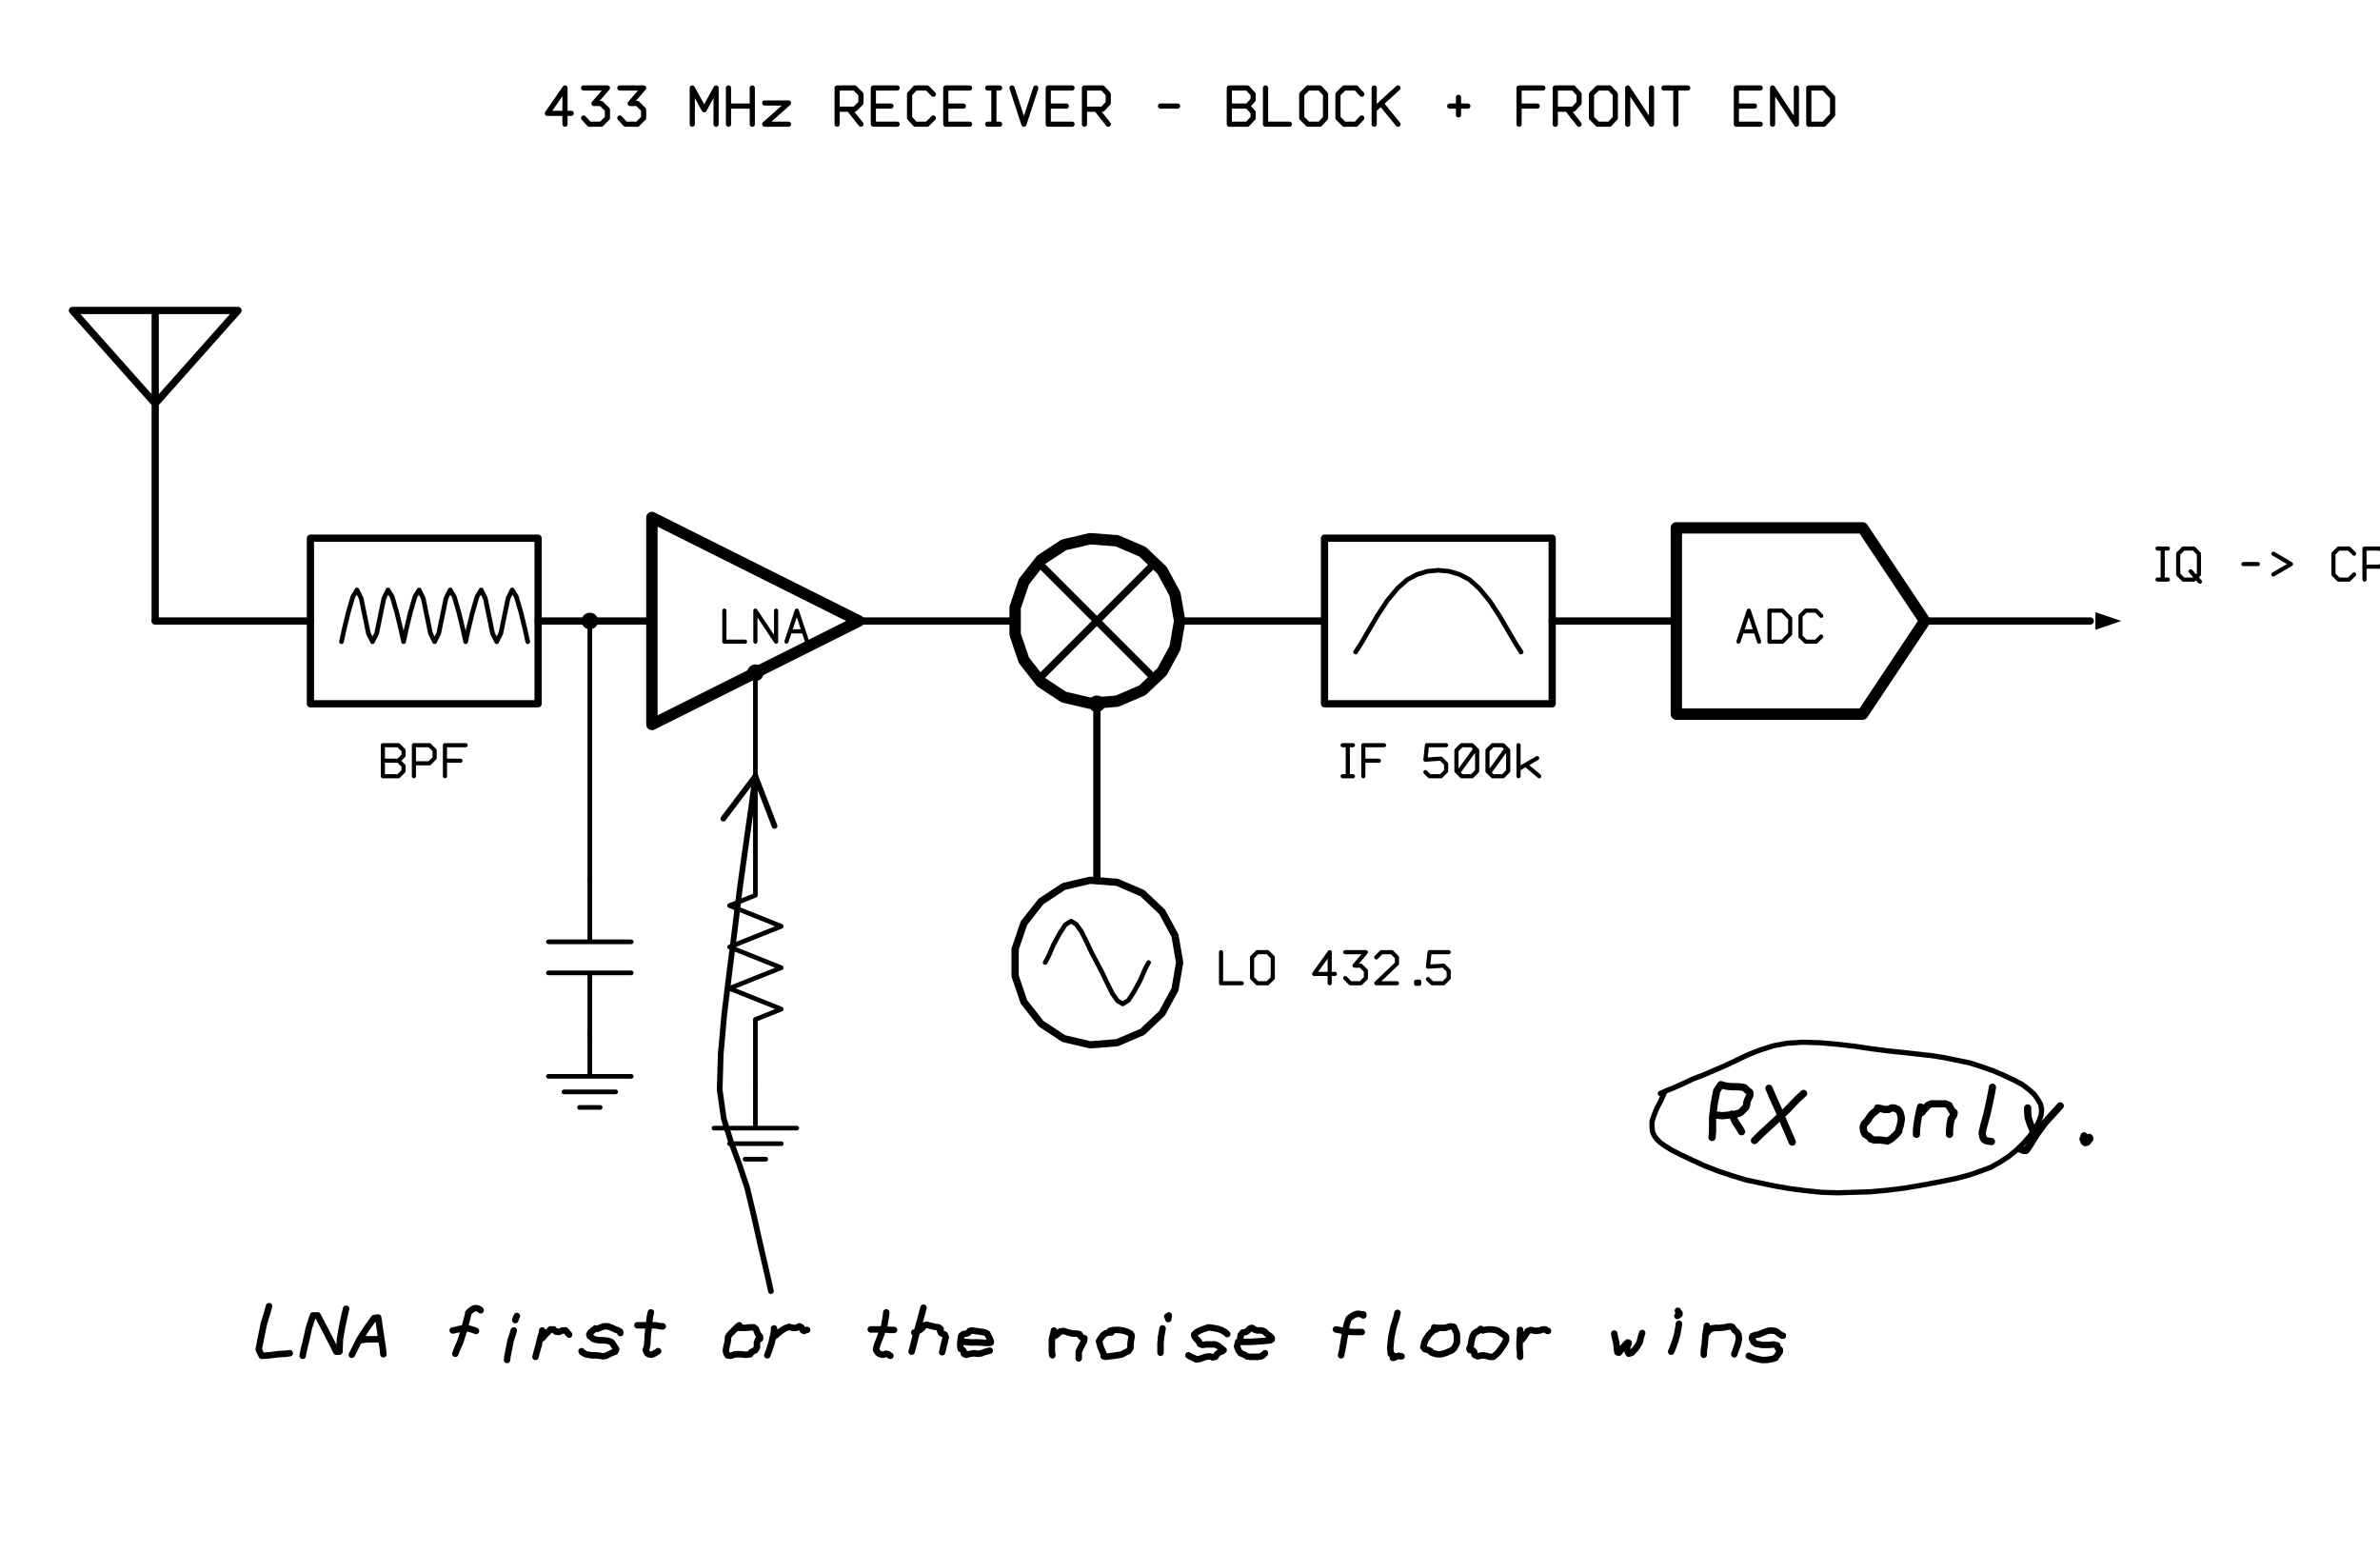
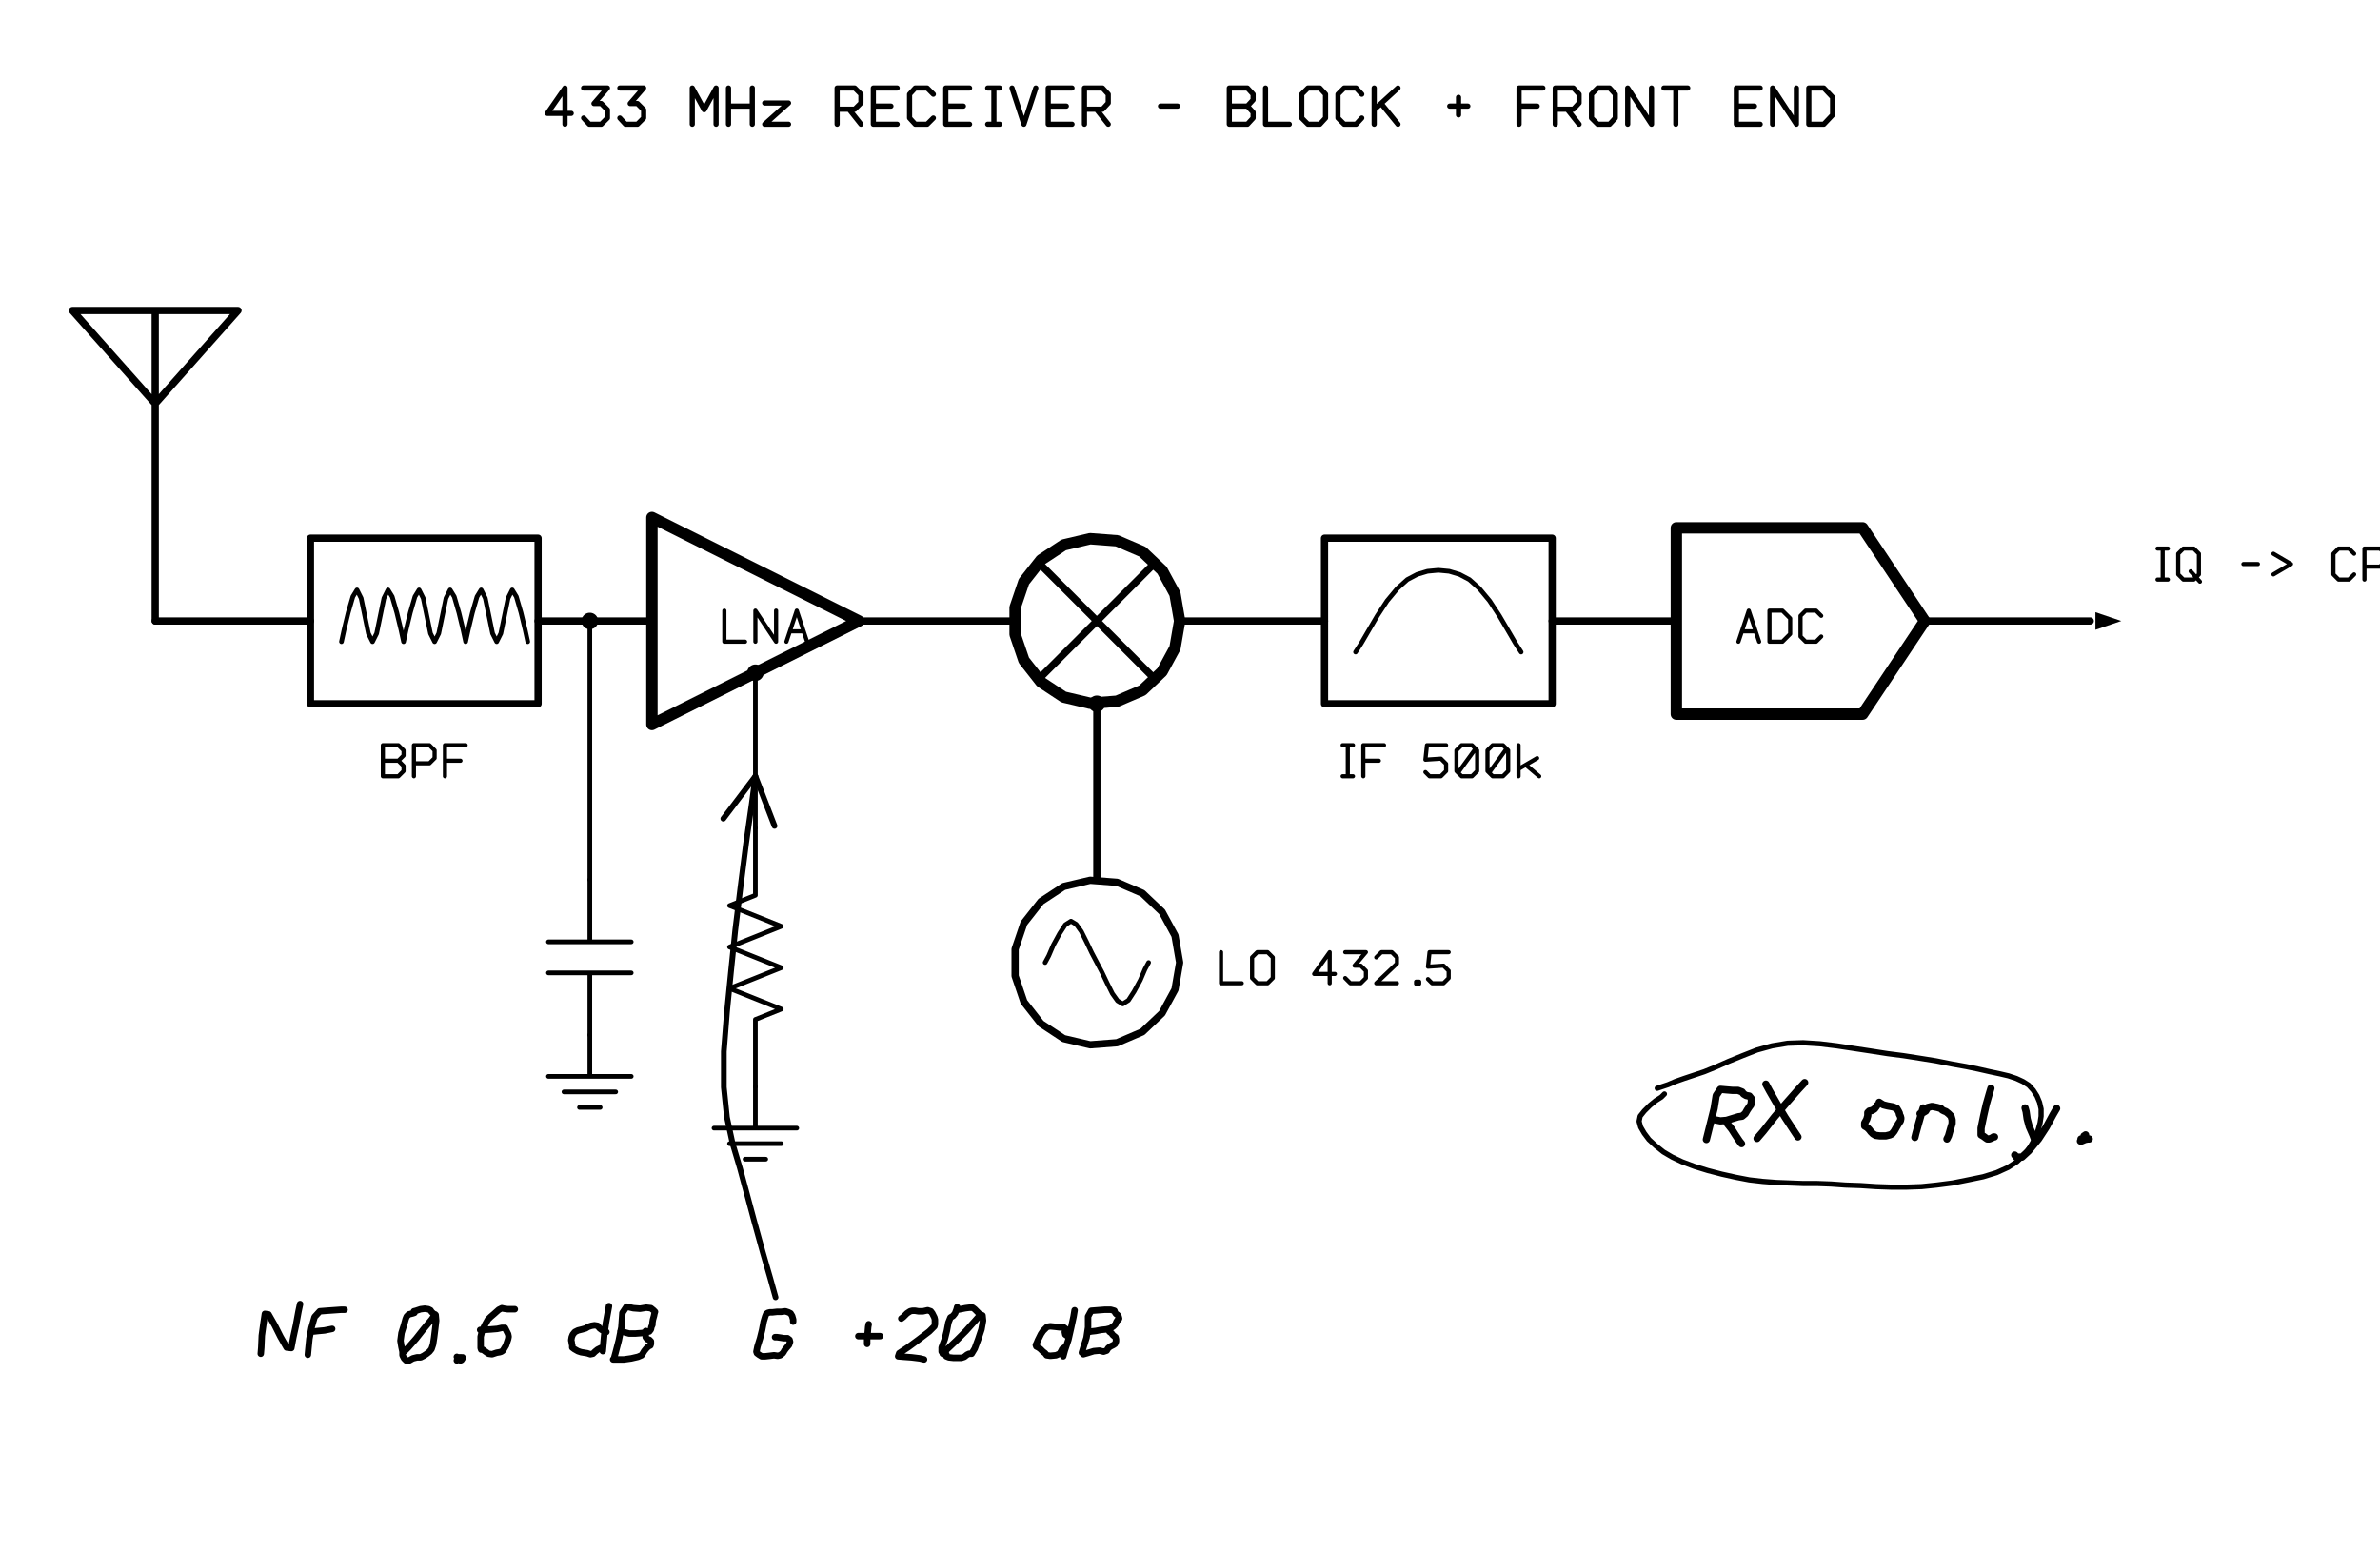
<svg xmlns="http://www.w3.org/2000/svg" viewBox="0 0 460 300">
  <g fill="none" stroke="#000" stroke-linecap="round" stroke-linejoin="round">
    <path d="M109.2 24l0-7-3.4 4.9 4.6 0M112.8 17l4.6 0-2.6 3 1.4 0 1.2 1.2 0 1.6-1.2 1.2-2.3 0-1.1-1.2M119.8 17l4.6 0-2.6 3 1.4 0 1.2 1.2 0 1.6-1.2 1.2-2.3 0-1.1-1.2M133.8 24l0-7 2.3 4.2 2.3-4.2 0 7M140.8 17l0 7M145.4 17l0 7M140.8 20.5l4.6 0M147.8 19.9l4.6 0-4.6 4.1 4.6 0M161.8 24l0-7 3.4 0 1.2 1.2 0 1.7-1.2 1.2-3.4 0M164.1 21.1l2.3 2.9M173.4 17l-4.6 0 0 7 4.6 0M168.8 20.5l3.4 0M180.4 18.2l-1.2-1.2-2.3 0-1.1 1.2 0 4.6 1.1 1.2 2.3 0 1.2-1.2M187.4 17l-4.6 0 0 7 4.6 0M182.8 20.5l3.4 0M190.9 17l2.3 0M192.1 17l0 7M190.9 24l2.3 0M195.6 17l2.3 7 2.3-7M207.2 17l-4.6 0 0 7 4.6 0M202.6 20.5l3.5 0M209.6 24l0-7 3.5 0 1.1 1.2 0 1.7-1.1 1.2-3.5 0M211.9 21.1l2.3 2.9M224.3 20.5l3.3 0M237.6 24l0-7 3.5 0 1.1 1.2 0 1.1-1.1 1.2-3.5 0M241.1 20.5l1.1 1.2 0 1.1-1.1 1.2-3.5 0M244.6 17l0 7 4.6 0M252.8 17l2.3 0 1.1 1.2 0 4.6-1.1 1.2-2.3 0-1.2-1.2 0-4.6 1.2-1.2M263.2 18.2l-1.1-1.2-2.3 0-1.2 1.2 0 4.6 1.2 1.2 2.3 0 1.1-1.2M265.6 17l0 7M270.2 17l-4.6 4.2M267.1 20.2l3.1 3.8M281.9 18.8l0 3.4M280.2 20.5l3.5 0M298.2 17l-4.6 0 0 7M293.6 20.5l3.5 0M300.6 24l0-7 3.5 0 1.1 1.2 0 1.7-1.1 1.2-3.5 0M302.9 21.1l2.3 2.9M308.8 17l2.3 0 1.1 1.2 0 4.6-1.1 1.2-2.3 0-1.2-1.2 0-4.6 1.2-1.2M314.6 24l0-7 4.6 7 0-7M321.6 17l4.6 0M323.9 17l0 7M340.2 17l-4.6 0 0 7 4.6 0M335.6 20.5l3.5 0M342.6 24l0-7 4.6 7 0-7M349.6 17l0 7 2.9 0 1.7-1.8 0-3.4-1.7-1.8-2.9 0" stroke-width="1" />
    <path d="M30 120l0-60M14 60l16 18 16-18M14 60l32 0" stroke-width="1.4" />
    <path d="M30 120l30 0" stroke-width="1.4" />
    <path d="M60 104l44 0 0 32-44 0z" stroke-width="1.4" />
    <path d="M66 124l.5-2.3 .8-3.3 .9-3.1 .8-1.3 .8 1.6 .7 3.4 .7 3.4 .8 1.6 .8-1.6 .7-3.4 .7-3.4 .8-1.6 .8 1.3 .9 3.1 .8 3.3 .5 2.3M78 124l.5-2.3 .8-3.3 .9-3.1 .8-1.3 .8 1.6 .7 3.4 .7 3.4 .8 1.6 .8-1.6 .7-3.4 .7-3.4 .8-1.6 .8 1.3 .9 3.1 .8 3.3 .5 2.3M90 124l.5-2.3 .8-3.3 .9-3.1 .8-1.3 .8 1.6 .7 3.4 .7 3.4 .8 1.6 .8-1.6 .7-3.4 .7-3.4 .8-1.6 .8 1.3 .9 3.1 .8 3.3 .5 2.3" stroke-width="0.9" />
    <path d="M74 150l0-6 3 0 1 1 0 1-1 1-3 0M77 147l1 1 0 1-1 1-3 0M80 150l0-6 3 0 1 1 0 1.5-1 1-3 0M90 144l-4 0 0 6M86 147l3 0" stroke-width="0.8" />
    <path d="M104 120l22 0" stroke-width="1.4" />
    <path d="M126 100l40 20-40 20z" stroke-width="2.2" />
    <path d="M140 118l0 6 4 0M146 124l0-6 4 6 0-6M152 124l2-6 2 6M152.7 122l2.6 0" stroke-width="0.8" />
    <path d="M166 120l30 0" stroke-width="1.4" />
    <path d="M228 120l-.9 5.2-2.5 4.6-3.8 3.6-4.9 2.1-5.2 .4-5.1-1.2-4.4-2.9-3.3-4.2-1.7-5 0-5.2 1.7-5 3.3-4.2 4.4-2.9 5.1-1.2 5.2 .4 4.9 2.1 3.8 3.6 2.5 4.6z" stroke-width="2.2" />
    <path d="M201 109l22 22M201 131l22-22" stroke-width="1.4" />
    <path d="M212 136l0 34" stroke-width="1.4" />
    <path d="M228 186l-.9 5.2-2.5 4.6-3.8 3.6-4.9 2.1-5.2 .4-5.1-1.2-4.4-2.9-3.3-4.2-1.7-5 0-5.2 1.7-5 3.3-4.2 4.4-2.9 5.1-1.2 5.2 .4 4.9 2.1 3.8 3.6 2.5 4.6z" stroke-width="1.4" />
    <path d="M202 186l.7-1.3 .9-2.1 1.2-2.2 1.1-1.7 1.1-.7 1 .6 1 1.4 1 2 1 2.1 1 1.9 1 1.9 1 2.1 1 2 1 1.4 1 .6 1.1-.7 1.1-1.7 1.2-2.2 .9-2.1 .7-1.3" stroke-width="0.9" />
    <path d="M236 184l0 6 4 0M243 184l2 0 1 1 0 4-1 1-2 0-1-1 0-4 1-1M257 190l0-6-3 4.2 4 0M260 184l4 0-2.2 2.6 1.2 0 1 1 0 1.4-1 1-2 0-1-1M266 185l1-1 2 0 1 1 0 1.2-4 3.8 4 0M273.7 189.7l.6 0 0 .4-.6 0 0-.4M280 184l-3.7 0-.3 2.8 3-.2 1 1 0 1.4-1 1-2.2 0-.8-.8" stroke-width="0.8" />
    <path d="M228 120l28 0" stroke-width="1.4" />
    <path d="M256 104l44 0 0 32-44 0z" stroke-width="1.4" />
    <path d="M262 126l1.1-1.7 1.4-2.4 1.7-2.9 1.9-2.9 2-2.4 1.9-1.7 1.9-1 2-.6 2.1-.2 2.1 .2 2 .6 1.9 1 1.9 1.7 2 2.4 1.9 2.9 1.7 2.9 1.4 2.4 1.1 1.7" stroke-width="0.9" />
    <path d="M259.5 144l2 0M260.5 144l0 6M259.5 150l2 0M267.5 144l-4 0 0 6M263.5 147l3 0M279.5 144l-3.7 0-.3 2.8 3-.2 1 1 0 1.4-1 1-2.2 0-.8-.8M282.5 144l2 0 1 1 0 4-1 1-2 0-1-1 0-4 1-1M285.1 144.8l-3.2 4.4M288.5 144l2 0 1 1 0 4-1 1-2 0-1-1 0-4 1-1M291.1 144.8l-3.2 4.4M293.5 144l0 6M297.1 146.5l-3.6 2.1M294.9 147.8l2.6 2.2" stroke-width="0.8" />
    <path d="M300 120l24 0" stroke-width="1.4" />
    <path d="M324 102l36 0 12 18-12 18-36 0z" stroke-width="2.2" />
    <path d="M336 124l2-6 2 6M336.7 122l2.6 0M342 118l0 6 2.5 0 1.5-1.5 0-3-1.5-1.5-2.5 0M352 119l-1-1-2 0-1 1 0 4 1 1 2 0 1-1" stroke-width="0.8" />
    <path d="M372 120l32 0" stroke-width="1.4" />
    <path d="M410 120l-5 1.7 0-3.4z" fill="#000" stroke="none" fill-rule="evenodd" />
    <path d="M417 106l2 0M418 106l0 6M417 112l2 0M422 106l2 0 1 1 0 4-1 1-2 0-1-1 0-4 1-1M423.4 110.4l1.8 2M433.6 109l2.8 0M439.4 107l3.4 2-3.4 2M455 107l-1-1-2 0-1 1 0 4 1 1 2 0 1-1M457 112l0-6 3 0 1 1 0 1.5-1 1-3 0M463 106l0 5 1 1 2 0 1-1 0-5" stroke-width="0.8" />
    <path d="M146 130l0 30" stroke-width="0.9" />
    <path d="M146 160l0 13-5 2 10 4-10 4 10 4-10 4 10 4-5 2 0 13" stroke-width="0.9" />
    <path d="M146 210l0 8M138 218l16 0M141 221l10 0M144 224l4 0" stroke-width="0.9" />
    <path d="M114 120l0 50" stroke-width="0.9" />
    <path d="M114 170l0 12M106 182l16 0M106 188l16 0M114 188l0 12" stroke-width="0.9" />
    <path d="M114 200l0 8M106 208l16 0M109 211l10 0M112 214l4 0" stroke-width="0.9" />
    <path d="M114 120h0M146 130h0M212 136h0" stroke-width="3.2" />
-     <path d="M52 252.4l-.3 1.1-.7 2.3-.5 2.4-.5 2.6 .6 1.2 1.5-.1 1.5-.2 1.6-.1 .8-.1M58.5 262l.2-1.1 .5-2 .5-2.3 .8-2.4 .9 0 1.2 2.3 1.2 2.3 1.2 2.4 .6 0 .1-2.4 .4-2.3 .5-2.4 .3-1.2M68 261.8l.5-1 1-2 1.3-2 1.5-2.1 .8-.1 .3 2.1 .3 2 .3 2 .1 1M69.8 259l.4-.1 .8-.1 .9 0 1.1 0 .5 .1M92.9 253.2l-.1-.1-.3-.2-.4-.1-.4 0-.4 .2-.5 .4-.3 .3 0 .2-.3 1.2-.6 2.2-.6 1.9-.7 1.6-.3 .8M87.5 257.1l.6-.1 1.2-.3 1.2 0 1 .3 .5 .2M99.3 257.1l-.2 .7-.4 1.2-.3 1.5-.3 1.5-.1 .8M99.9 254.3l-.1 .2-.1 .3-.1 .2 0 .1 0 0M104.8 257.1l-.1 .6-.3 1-.3 1.3-.4 1.4-.2 .8M104.8 258.6l.2-.2 .3-.4 .5-.5 .6-.6 .6 0 .4 .4 .6 .1 .7-.3 .6 0 .3 .3 .2 .3 .1 .1 .1 .1M119.9 257.6l0-.1-.1-.2-.3-.2-.6-.2-.6-.3-.8-.3-.8 0-.8 .3-.5 .2-.3-.1-.4 .3-.6 .5-.2 .4 .1 .3 .3 .2 .3 .3 .6 .2 .7 .1 .8 0 .8 .1 .6 .2 .3 .3 .3 .5 .4 .6-.2 .5-.8 .3-.6 .3-.4 .2-.5 .1-.6-.1-.7-.1-.9 0-.7-.1-.5-.1-.3-.2-.4-.2-.1-.2M125.8 253.6l-.2 .9-.2 1.7-.2 1.8-.1 1.8-.2 .9-.1 .1 .1 .3 .2 .4 .3 .2 .5 .1 .5-.2 .5-.3 .3-.2M123.2 256.1l.7 0 1.6 0 1.2 0 1 .2 .4 0M142.7 256.6l.5 0 .9 0 .8-.1 .8 0 .4 .3 .2 .5 .2 .5 .4 .5 0 .4-.4 .2-.2 .6 0 .9-.3 .5-.4 .2-.4 .2-.2 .4-.8 .1-1.1-.1-1 0-.9 .3-.6-.1-.2-.4-.1-.4 0-.2 .1-.6 .2-.8 .1-.7 0-.4 .3-.5 .6-.6 .5-.5 .5-.5 .3-.2M149.6 256.7l0 .5-.2 1.1-.3 1.3-.5 1.5-.3 .8M149.3 258.6l.3-.3 .5-.4 .7-.6 .9-.6 .8-.3 .8 .2 .6 0 .6-.3 .4 .2 .2 .5 .3 .2 .4-.2 .2 0M171.3 253.6l-.1 .9-.3 1.7-.6 1.7-.7 1.8-.3 1.1 .3 .5 .3 .3 .3 .1 .5 .1 .5-.2 .5 .1 .2 .2 .2 .1M168.3 256.9l.5 0 1 0 1.1 0 1.3 .1 .6 0M178.5 252.7l-.3 1.1-.6 2.2-.6 2.1-.5 2-.3 1.1M176.7 257.5l.4-.1 .7-.4 .5-.4 .2-.4 .5-.2 .9 .2 .8 .2 .7 .1 .4 .3-.1 .4 .2 .4 .7 .3 .2 .5-.2 .8-.2 .8-.2 .9-.1 .4M185.8 259.3l.6 0 1.1 .1 1.3 0 1.7 .1 .9 0 .1-.1 0-.2-.1-.3-.2-.4-.2-.4-.2-.4-.4-.2-.5-.1-.7-.1-.7-.1-.7-.1-.4 .1-.2 .3-.4 .2-.6 .1-.4 .3-.1 .7-.1 .7 0 .7 .1 .5 .4 .2 .2 .3 0 .4 .4 .2 .9-.2 .7-.1 .5 .1 .4 0 .5-.1 .5-.2 .7-.2 .4-.1M203.4 261.9l-.1-.6 0-1.3 0-1.2 .3-1.1 .1-.6M203.6 258.2l.1 0 .3-.1 .4-.3 .5-.5 .7-.1 .9 .3 .8 .2 .8 0 .5 .1 .3 .5 .3 .2 .4 .1-.1 .6-.6 1.1-.4 .9 0 .9 0 .4M214.5 257.2l.3-.1 .6-.1 .8 0 .8 .1 .7 .2 .4 .2 .4 .2 .2 .3 0 .4-.1 .5-.1 .8 0 .8-.4 .6-.7 .3-.5 .3-.4 .1-.6 .1-.7 .1-.8 .1-.7 .1-.4-.1 0-.5-.2-.4-.2-.5-.2-.4-.1-.5-.1-.3-.1-.3 .3-.5 .5-.7 .6-.4 .6-.1 .4 0M224.7 256.7l-.1 .6-.2 1.1-.1 1.2 0 1.2 0 .6M225.6 254.4l.1 0 .2-.2 0 .1-.1 .4 0 .2M237.2 257.8l-.2-.2-.4-.3-.4-.2-.2-.1-.6-.2-1-.2-.8-.1-.6 .2-.6 .2-.7 .3-.5 .3-.4 .4 .1 .4 .4 .5 .4 .4 .2 .5 .5 .2 .7-.1 .9 0 .9 0 .6 .3 .4 .3 .3 .3 .3 .2-.2 .2-.6 .2-.5 .4-.3 .5-.5 .1-.6-.2-.8 .1-1.1 .4-.7 .1-.3-.2-.5-.2-.4-.2-.3-.2M239.3 259.3l.8 0 1.7 0 1.5-.1 1.4-.1 .8-.1 .2-.1 .1-.1 0-.2-.2-.3-.4-.3-.4-.3-.4-.4-.6-.2-.8 0-.6-.2-.4-.3-.4 .1-.4 .4-.4 .3-.6 .1-.4 .5-.1 .8-.2 .6-.3 .3-.1 .5 .3 .8 .4 .5 .5 .2 .4 .2 .3 .2 .6 .1 .9 0 .6 0 .6-.1 .4-.2 .3-.3 .1-.1M263.5 254.2l0-.1 0-.1-.3 0-.5-.1-.5 0-.5 .2-.5 .3-.5 .4-.4 1.1-.3 1.6-.3 1.8-.3 1.7-.2 .9M258.2 256.9l.6 .1 1.3 .3 1.3 .1 1.2 0 .6 0M270.1 253.7l-.2 .9-.6 1.9-.4 1.9-.2 2.1 .1 1.1 .3 .2 .2 .2-.1 .4 .2 0 .6-.3 .4-.1 .3 .1 .2 0M277.2 256.5l.4 .1 .8 0 .9 0 1-.3 .7 .1 .2 .5 .2 .4 .1 .2 .1 .6 0 .7 0 .5 0 .2-.2 .4-.4 .7-.5 .4-.5 .2-.7 .3-.8 .2-.7 0-.8-.2-.4-.2-.1-.2-.4-.2-.7-.2-.3-.4 .2-.8 .2-.6 .3-.4 .4-.6 .6-.6 .4-.3 .3-.1 .1 0M286.6 257.1l.3-.1 .7-.1 .7 0 .7 .1 .6 .2 .5 .4 .5 .3 .4 .3 .1 .3 0 .4-.2 .5-.3 .5-.4 .6-.5 .7-.5 .5-.6 .5-.7 0-.6-.2-.8-.1-.9 .2-.6-.3-.1-.6-.3-.3-.5 0-.1-.3 .3-.7 .1-.8 .2-.8 .3-.6 .6-.4 .4-.2 .2-.2 .1-.1M293.8 257l0 .7-.1 1.5 0 1.3 .1 1.1 0 .6M293.9 259.1l.2-.2 .3-.3 .4-.6 .5-.8 .6-.2 .9 .2 .8-.1 .6-.2 .5 0 .3 .2 .2 .1-.1 0 0 0M312 257.7l.1 .6 .3 1.2 .1 1 .1 .8 .3 .1 .6-.8 .6-.7 .5-.5 .2 .1-.3 .8 0 .7 .3 .6 .6-.2 .9-1 .6-1 .3-1.2 .2-.6M324.5 255.8l-.1 .7-.2 1.2-.4 1.4-.5 1.4-.3 .7M324.3 253.3l.1 .2 .2 .2 0 .3-.3 .2-.1 .1M329.3 261.8l0-.7 .2-1.4 .1-1.4 .2-1.4 .1-.7M329.6 258l.2-.3 .6-.7 .4-.3 .2 0 .6-.1 .9 0 .8-.1 1-.2 .5 .1 .2 .3 .3 .4 .4 .3 .3 .5 .1 .8-.2 1-.5 1.4-.2 .6M344.6 258.1l-.2 0-.3-.2-.3-.2-.3-.3-.4-.2-.8-.1-.7 .1-.8 .3-.7 .3-.4 .1-.5 .1-.5 .2-.1 .4 .3 .7 .5 .4 .7 .1 .5 .1 .5 0 .8 0 1-.1 .6 .2 0 .3 .2 .3 .3 .2 0 .4-.4 .6-.3 .4-.1 .2-.6 .2-1.1 .2-1 0-.9-.2-.5-.1-.1-.1-.3-.1-.5-.2-.2-.1" stroke-width="1.25" />
-     <path d="M149 249.5l-.8-3.6-1.2-5.2-1.3-5.8-1.3-5.4-1.5-4.5-1.6-4.3-1.4-4.5-.8-5.6 .2-6.9 .7-7.8 1-8.2 1-7.9 1-8.2 1.2-8.6 1.1-7.7 .7-5.3" stroke-width="1.1" />
+     <path d="M50.4 261.6l.1-1.2 .1-2.3 .3-2.2 .3-2 .7 .1 1.2 2.1 1.1 2.2 1.2 2.1 .9 .1 .4-2.1 .5-2.3 .5-2.7 .3-1.4M66.6 253.1l-.7 0-1.4 .1-1.4 .1-1.3 .1-1 1.1-.6 2.1-.4 2.1-.2 2-.1 1.1M60.2 257.3l.5 0 .9-.1 1.1-.1 1-.2 .5-.1M80 253.4l.4-.1 .9-.3 .8-.1 .7 .1 .4 .2 .2 .3 .3 .3 .5 .3 .1 1.1-.2 1.7-.2 1.6-.2 1.3-.3 .9-.4 .5-.5 .4-.6 .4-.6 .3-.7 0-.8 .2-.7 .4-.6 0-.4-.4-.3-.6 0-.7-.2-.9-.2-1.2 .2-1.5 .5-1.6 .3-1.1 .2-.5 .4-.4 .8-.2 .3-.1M84.1 254l-.7 1-1.5 1.8-1.5 1.9-1.5 1.7-.8 .8M88.4 262.4l.2-.1 .4 0 .2 0 .2 .1 0 0 0-.1 0 .2-.2 .3-.2 .1-.2-.2-.2 0-.3 .2 0 0 .2-.2 .1-.2-.2-.2-.1-.1M99.5 253l-.4 0-1 0-.7-.1-.4-.1-.6 .3-.9 .8-.7 .6-.5 .5-.5 .9-.6 1.2-.3 1.2 0 1 0 .8 0 .4 .1 .3 .3 0 .4 .3 .7 .5 .7 .1 .9-.3 .6-.1 .3-.1 .3-.2 .3-.5 .3-.5 .2-.6 .2-.6 .1-.5-.1-.5-.2-.4-.2-.4-.2-.4-.6 0-.9 .2-1.2 .1-1.4 .1-.7 0M117.7 252.4l-.2 1.1-.4 2.2-.3 2.1-.2 2.2-.1 1.1M117.2 257.4l-.3-.1-.6-.3-.4-.3-.4-.5-.6-.1-.6 .1-.6 .2-.5 .3-.7 .2-.8 .2-.6 .3-.4 .5-.2 .5-.1 .6 .1 .4 0 .2 .1 .3 0 .5 .4 .3 .7 .4 .6 .2 .6 .1 .6 .1 .6 .2 .5-.1 .4-.4 .5-.4 .6-.3 .4-.1M118.7 262.4l.3-1.1 .6-2.3 .5-2.5 .2-2.8 .8-1.2 1.3 .3 1.3 .1 1.2-.2 .9 .1 .5 .4 .3 .3-.1 .3-.1 .5-.2 .7-.1 .6 0 .4-.2 .4-.1 .5-.3 .4-.5 .1-.9 .2-1.3 .1-1.2 0-1.1-.3-.6-.1M124.8 257.2l0 .4 0 .8 .3 .4 .4 .1 .3 .3 0 .5-.1 .3-.4 .2-.4 .4-.4 .5-.3 .5-.2 .3-.7 .3-1.3 .3-1.4 .2-1.4 0-.7 0M153.3 255.4l0-.4-.2-.7-.3-.5-.4-.2-.6-.2-.8 .1-.8 0-.9 .1-.5 0-.4 .1-.3 .2-.2 .5-.3 1-.3 1.6-.4 1.6-.5 1.6-.2 1 .1 .3 .4 .3 .5 .3 .7 0 .9-.1 .8-.1 .7 .1 .5-.1 .5-.4 .2-.3 .1-.2 .3-.4 .6-.7 .2-.6-.1-.4-.4-.3-.7 0-.6-.1-.7-.1-.4 0M167.9 255.9l-.1 .5-.1 1.2-.1 1 0 .7 0 .4M165.9 258.2l.6 0 1 0 1 0 1.1 0 .5 0M174.2 254.8l.4-.3 .7-.7 .6-.4 .4-.1 .6 0 .6 .1 .9 0 .9-.2 .6 .2 .3 .4 .2 .4 .2 .4 .1 .4 0 .5 0 .4-.1 .4-1 1-2.1 1.6-1.9 1.4-1.8 1.2-.2 .6 1.2 .1 1.4 .1 1.6 .2 .8 .2M185.1 253.1l.5-.1 1-.2 .8-.1 .6 0 .4 .3 .4 .4 .5 .5 .6 .3 .1 1-.3 1.7-.6 1.8-.7 1.9-.6 1-.5 0-.4 .2-.5 .4-.6 .2-.7 0-.8 0-.9-.1-.5-.2 0-.4-.4-.3-.5-.2 0-.8 .6-1.6 .4-1.6 .3-1.6 .4-1 .5-.3 .4-.5 .3-.8 .1-.4M189.2 254.4l-.8 .9-1.7 1.9-1.8 1.8-1.8 1.7-.9 .9M207.7 253.2l-.2 1.2-.5 2.3-.5 2.2-.7 2.1-.3 1.1M206.3 258.2l-.1-.1-.3-.2-.1-.5 .2-.6-.4-.3-.8 0-.8-.1-1-.1-.6 .1-.4 .4-.4 .4-.4 .6-.3 .6-.3 .6-.2 .5-.2 .4 .1 .3 .4 .2 .4 .3 .5 .5 .4 .3 .3 .4 .7 .1 1.1-.1 .7-.3 .3-.5 .2-.4 .3-.2 .1-.1M209.1 261.4l.3-1 .6-1.9 .3-2 0-2.1 .6-1.1 1.3-.1 1.3-.1 1.2 0 .7 .2 .1 .3 .2 .3 .3 .2 .2 .3 .1 .4-.1 .2-.2 .1-.2 .3-.2 .5-.4 .4-.6 .4-.8 .2-1 .1-1 .2-.9 .1-.5 .1M214.4 257.3l.1 .1 .3 .2 .3 .4 .5 .4 .1 .4 0 .4-.1 .3-.1 .2-.3 .2-.6 .3-.4 .3-.3 .5-.6 .2-.8-.2-1.1 .1-1.3 .4-.7 .2" stroke-width="1.25" />
+     <path d="M149.9 250.7l-1-3.6-1.5-5.2-1.6-5.8-1.5-5.6-1.3-4.8-1.4-4.7-1.1-5.1-.6-5.8 0-6.9 .6-7.6 .8-8 .8-7.8 1-8.2 1.1-8.6 1.1-7.7 .7-5.3" stroke-width="1.1" />
    <path d="M149.7 159.6l-3.7-9.6-6.2 8.2" stroke-width="1.1" />
-     <path d="M330.9 219.8l.1-1.3 0-2.5 .3-2.6 .5-2.6 .8-1.2 1.1 .3 1.1 .1 1.2 0 .8 .1 .4 .1 .4 .4 .6 .5 0 .6-.4 .8-.2 .6 0 .4-.2 .5-.5 .5-.4 .4-.3 .2-.8 .2-1.4 .2-1.1 .1-1-.1-.4 0M334.7 215.3l.2 .4 .4 .9 .5 .8 .6 .9 .2 .4M341.9 210.3l.6 1.4 1.3 2.9 1.1 2.6 1 2.3 .5 1.2M348.6 211.3l-1.2 1.1-2.2 2.3-2.4 2.2-2.5 2.3-1.2 1.2M362.9 214.1l.5 .1 .9 .2 .7 0 .6-.3 .5 0 .7 .3 .4 .5 .2 .7 .1 .6-.1 .6-.1 .6-.2 .6-.1 .4 0 .2-.5 .6-1 .9-.7 .4-.5-.1-.8-.1-1.2 0-.7-.2-.2-.3-.4-.3-.5-.3-.3-.6-.1-.8 .2-.6 .4-.4 .4-.5 .3-.5 .5-.6 .8-.6 .3-.4M370.4 219.2l0-.6 .1-1.1 .2-1.3 .3-1.5 .2-.8M371.4 215l.1-.1 .2-.3 .4-.4 .5-.6 .7-.3 .7 0 .9 0 1.1 0 .7 .3 .3 .6 .3 .5 .4 .3-.1 .5-.5 .8-.2 1-.1 1.2 0 .7M385.1 210.1l-.2 1.1-.4 2-.5 2.2-.6 2.2-.3 1.3 .1 .6 .1 .4 .2 .3 .3 .2 .3 .1 .3 0 .4 .1 .1 0M391.9 214.1l0 .7 .1 1.2 .4 1.2 .5 1.2 .2 .7M398.2 213.7l-1 1.1-2 2.2-1.6 2.2-1.3 2.1-.7 1-.1 0-.4 0-.5-.2-.3-.1M402.8 219.5l.2 .2 .4 .4 .3 .1 .2-.1 0-.2-.1-.1-.2 .2-.2 .4 0 .2 .1 0-.1 .1-.4 .1-.2-.2-.1-.4 0-.1-.1 0 0 0" stroke-width="1.4" />
-     <path d="M320.9 211.3l1.1-.5 1.5-.6 1.8-.8 1.9-.9 2.1-.8 2.1-.9 2.1-.9 2.1-1 2.3-1.1 2.3-.9 2.5-.8 2.7-.5 3-.2 3.3 .1 3.5 .3 3.4 .4 3.4 .5 3.1 .4 2.9 .3 2.7 .3 2.7 .3 2.5 .4 2.4 .5 2.4 .5 2.2 .7 2.3 .8 2.1 .9 1.9 .9 1.7 .9 1.3 1 1 .9 .7 1 .5 .9 .2 1-.1 1.1-.4 1.1-.6 1.3-1 1.4-1.3 1.5-1.4 1.4-1.6 1.3-1.7 1.1-1.8 1-1.9 .7-2 .7-2.2 .6-2.3 .5-2.6 .5-2.7 .5-3 .5-3.2 .4-3.3 .3-3.2 .1-3.1 .1-3.1-.1-3-.3-3.1-.4-2.9-.5-2.9-.6-2.8-.6-2.6-.8-2.7-.9-2.6-1-2.4-1.1-2.1-1-1.8-.9-1.3-.8-1-.7-.7-.7-.5-.7-.3-.7-.1-.9 0-1.1 .4-1.2 .5-1.3 .7-1.3 .5-1.1 .3-.7" stroke-width="1" />
+     <path d="M329.8 220.2l.3-1.2 .6-2.4 .6-2.4 .4-2.5 .8-1.2 1.1 .1 1.2 .1 1.1 0 .8 .3 .3 .4 .5 .3 .6 .1 .4 .5 0 .6-.1 .6-.3 .4-.4 .6-.4 .7-.6 .5-.7 .1-1 .3-1.3 .4-1.2 .1-1-.2-.5-.1M333.6 216.6l.3 .6 .8 1 .7 1.1 .8 1.2 .4 .5M341.3 209.5l.7 1.3 1.5 2.6 1.5 2.5 1.7 2.6 .8 1.2M348.8 209.2l-1.2 1.3-2.3 2.6-2.3 2.7-2.2 2.8-1.2 1.4M363.2 213l.3 .2 .5 .3 .8 .2 1.1 .2 .7 .3 .3 .5 .2 .4 0 .2 .2 .4 .1 .4-.1 .5-.4 .6-.4 .7-.4 .7-.4 .5-.4 .2-.8 .2-1.2 0-.8-.1-.5-.3-.4-.4-.3-.4-.4-.4-.5-.3 0-.6 .4-.7 .2-.7 0-.6 .3-.3 .5-.1 .5-.3 .3-.4 .2-.3M370.1 219.8l.2-.8 .5-1.8 .4-1.4 .3-1.1 .2-.6M371.1 215.2l.2-.1 .4-.1 .5-.3 .4-.7 .8-.2 1 .2 .7 .2 .3 .3 .4 .2 .3 .1 .5 .4 .5 .5 .2 .7 0 .7-.3 1-.4 1.4-.3 .6M384.8 210.3l-.3 1-.6 2.1-.5 2.2-.5 2.4 0 1.3 .5 .3 .4 .3 .3 .2 .4 0 .5-.2 .3-.2 .1 0 .1 0M391.4 214.1l.2 .7 .2 1.4 .4 1.5 .7 1.6 .3 .8M397.5 214.2l-.7 1.2-1.3 2.4-1.5 2.3-1.9 2.3-1.3 1.2-.6 0-.5 0-.2-.3-.1-.1M403.1 219.3l-.1 .1-.2 .1 .2 .2 .5 .3 .2 .1 0 0 0 0 .1 0-.1 0-.2 0-.5 .1-.7 .3-.2 0 .3-.1 .1-.2-.2-.1-.1 0" stroke-width="1.4" />
+     <path d="M320.3 210.3l.9-.3 1.2-.4 1.4-.6 1.7-.6 1.8-.6 2.1-.7 2.2-.9 2.5-1.1 2.7-1.1 2.8-1.1 2.9-.8 3-.5 3-.1 3.2 .2 3.3 .4 3.3 .5 3.3 .5 3.2 .5 3.1 .4 3.2 .5 3.1 .5 3 .6 2.8 .5 2.4 .5 2.2 .5 1.9 .4 1.7 .4 1.5 .5 1.3 .6 1.1 .7 .9 1 .7 1.1 .5 1.2 .3 1.3 0 1.4-.2 1.3-.4 1.4-.6 1.6-.9 1.6-1.1 1.5-1.5 1.4-1.7 1.1-2.2 1-2.6 .8-2.9 .6-3 .6-3.1 .4-2.9 .3-2.9 .1-3 0-2.9-.1-3-.2-2.9-.1-2.8-.2-2.7-.1-2.7 0-2.6-.1-2.6-.1-2.6-.2-2.6-.3-2.6-.5-2.7-.6-2.7-.7-2.6-.8-2.4-.9-1.9-.9-1.7-1-1.5-1.2-1.3-1.2-.9-1.2-.7-1.2-.3-1.1 .2-1 .8-1 1.1-1.1 1.1-.9 1.1-.7 .6-.6" stroke-width="1" />
  </g>
</svg>
